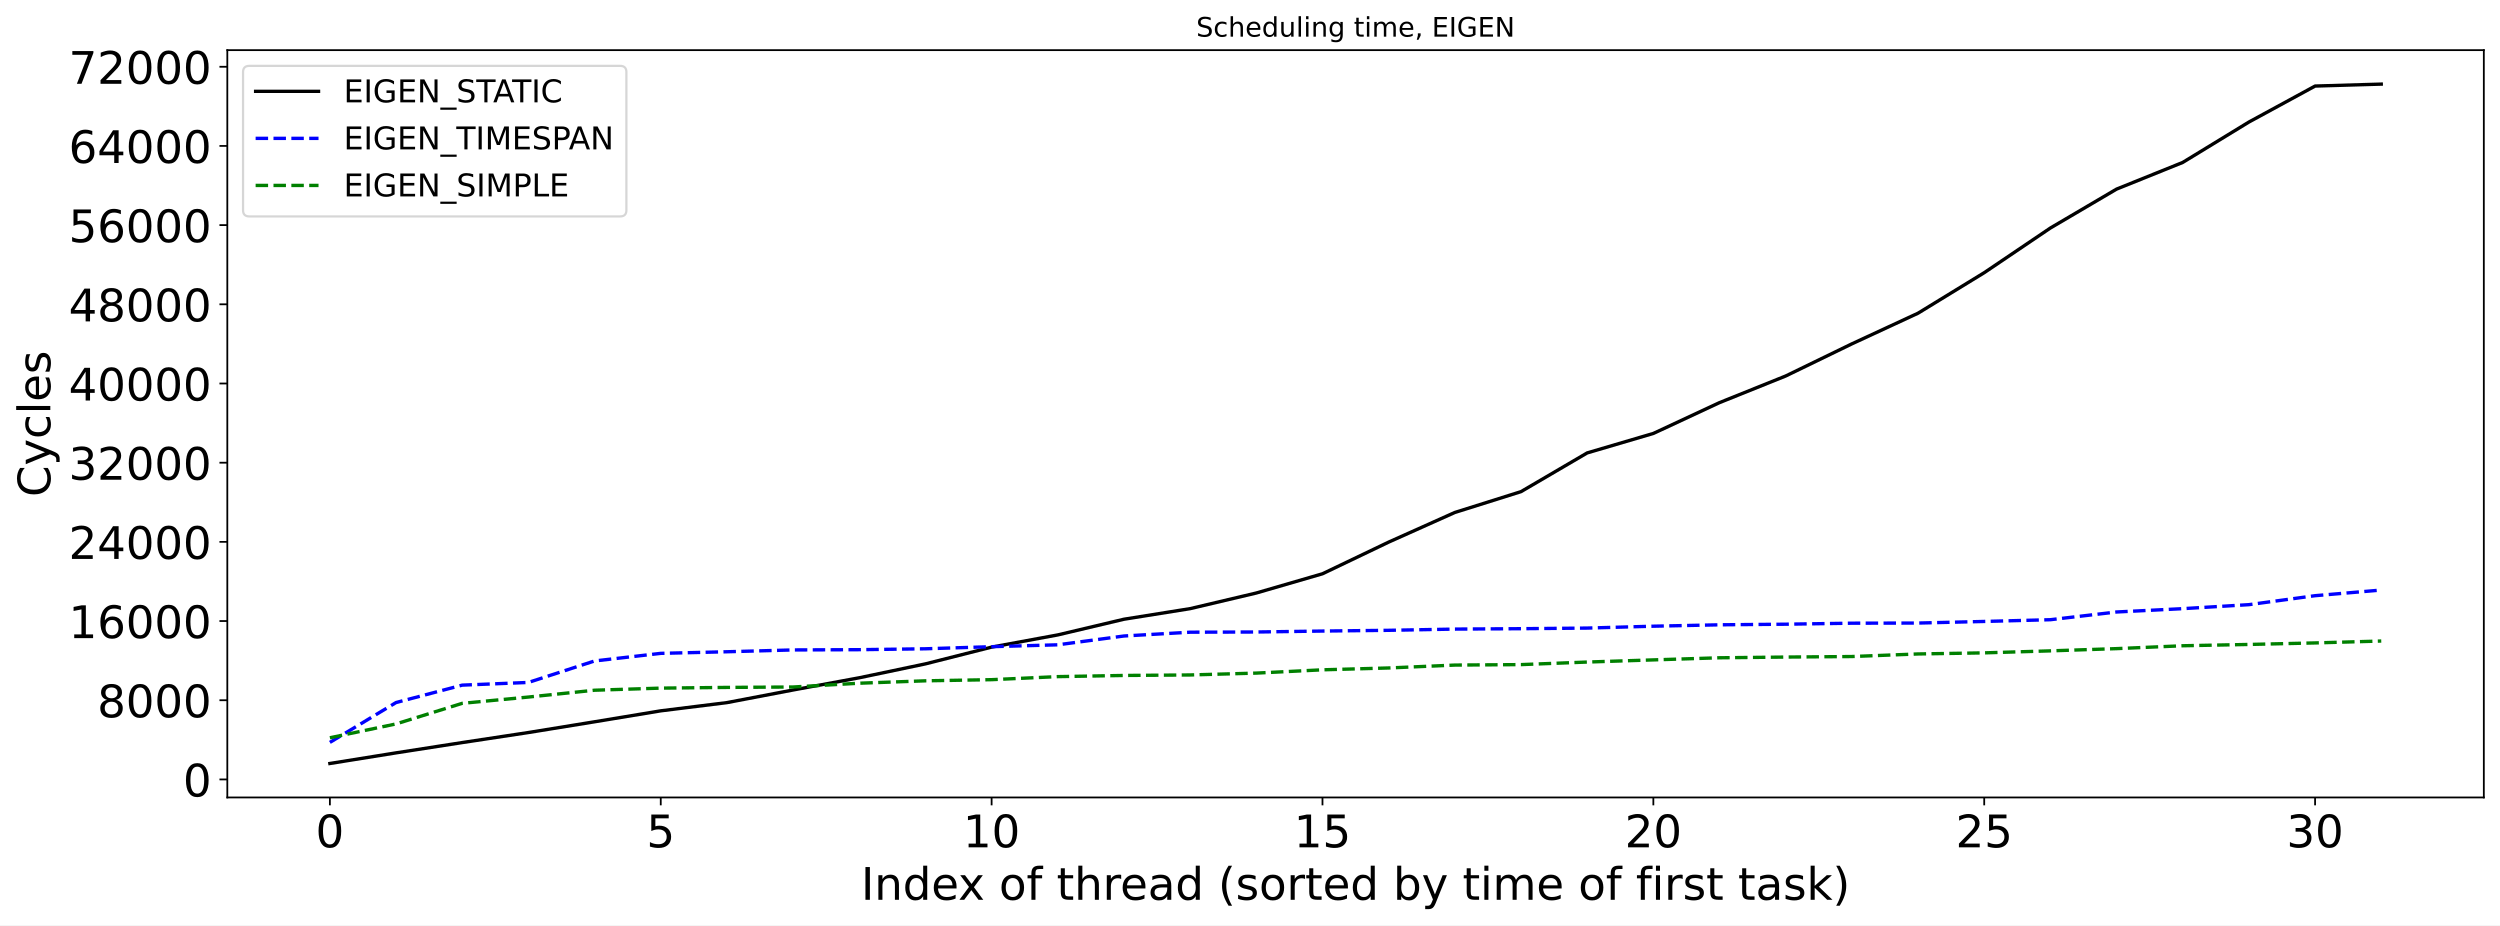
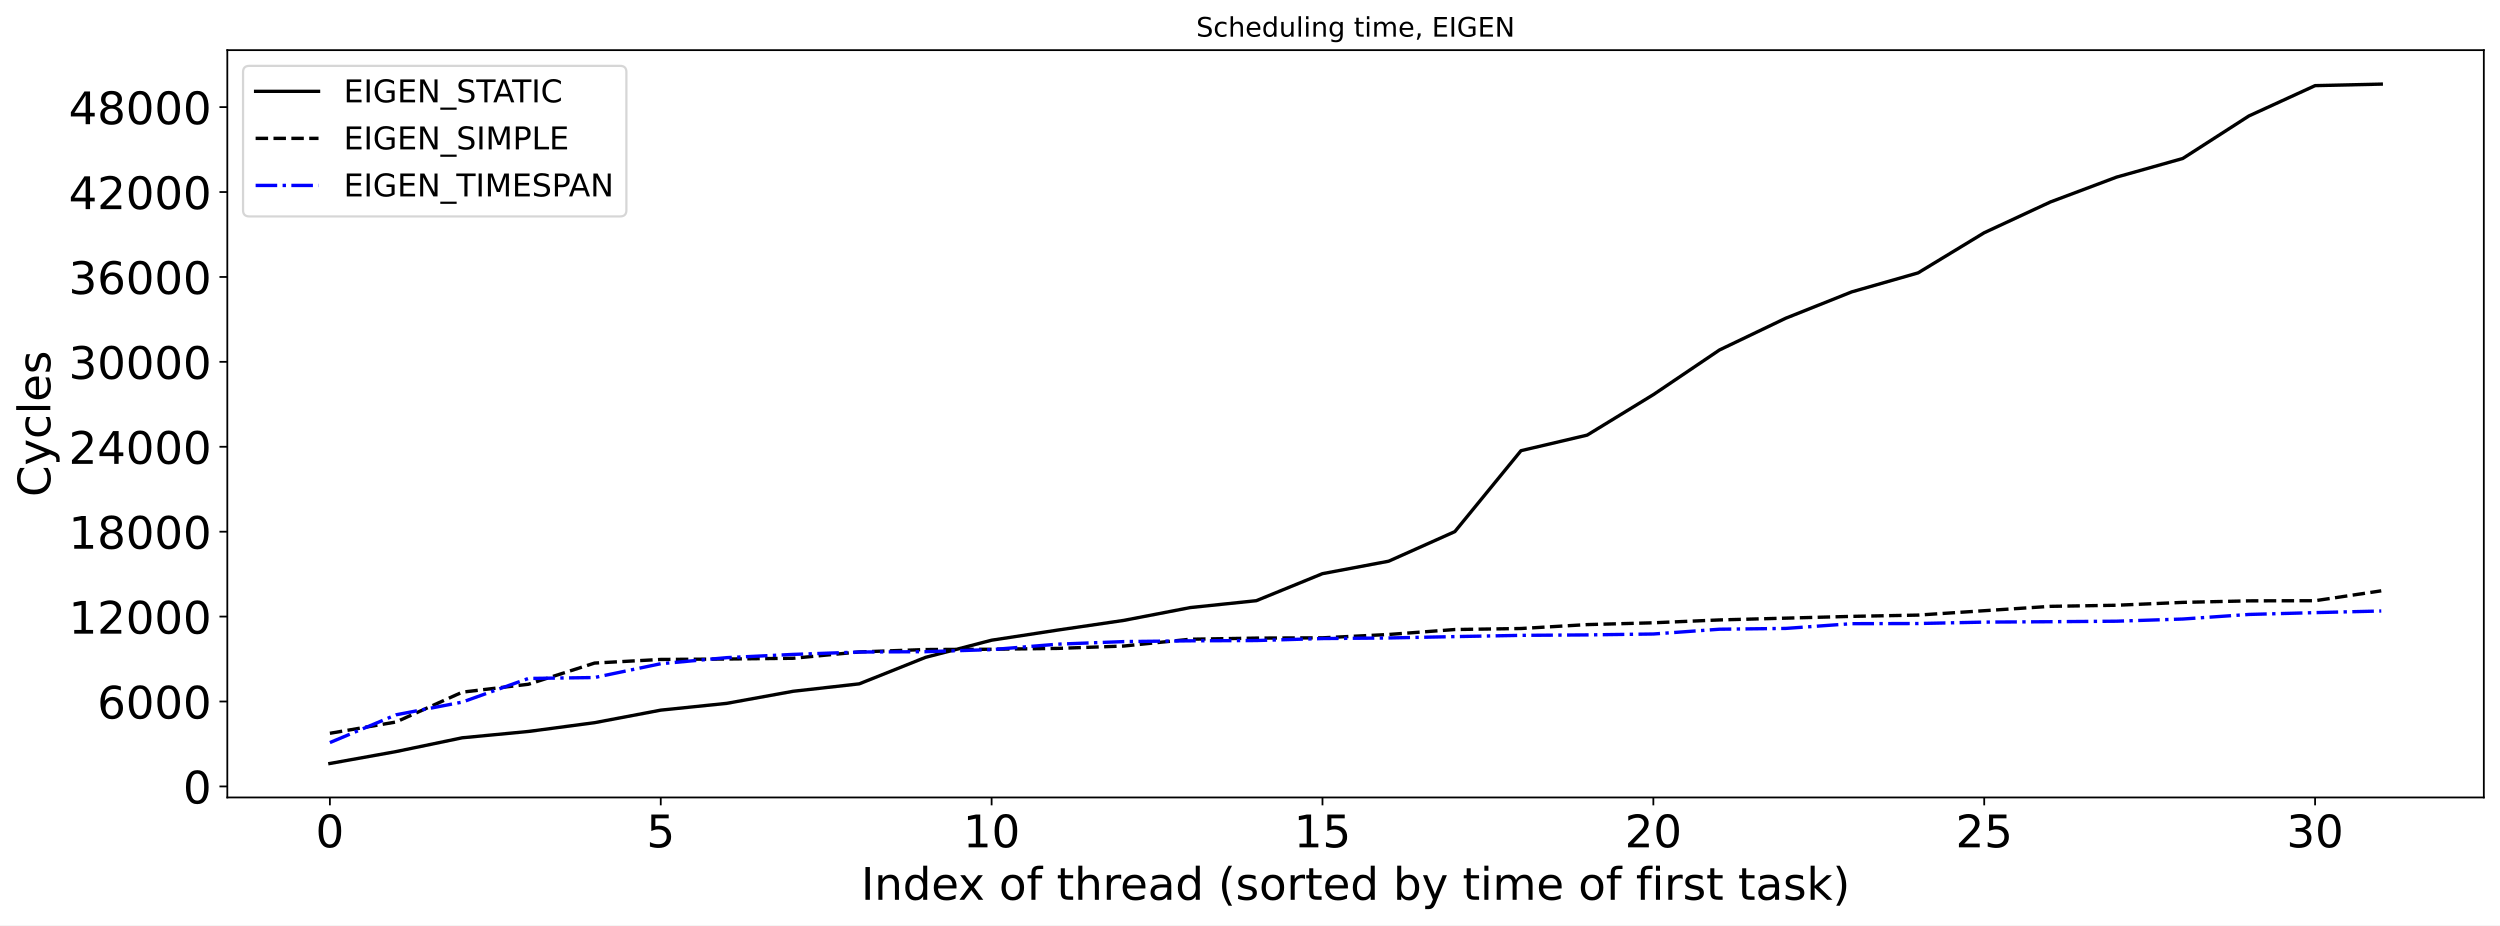
<svg xmlns="http://www.w3.org/2000/svg" xmlns:xlink="http://www.w3.org/1999/xlink" width="1112.781pt" height="411.871pt" viewBox="0 0 1112.781 411.871" version="1.1">
  <defs>
    <style type="text/css">*{stroke-linejoin: round; stroke-linecap: butt}</style>
  </defs>
  <g id="figure_1">
    <g id="patch_1">
      <path d="M 0 411.871  L 1112.781 411.871  L 1112.781 0  L 0 0  z " style="fill: #ffffff" />
    </g>
    <g id="axes_1">
      <g id="patch_2">
        <path d="M 101.181 354.958  L 1105.581 354.958  L 1105.581 22.318  L 101.181 22.318  z " style="fill: #ffffff" />
      </g>
      <g id="matplotlib.axis_1">
        <g id="xtick_1">
          <g id="line2d_1">
            <defs>
-               <path id="m5a48fd54f0" d="M 0 0  L 0 3.5  " style="stroke: #000000; stroke-width: 0.8" />
-             </defs>
-             <g>
-               <use xlink:href="#m5a48fd54f0" x="146.836" y="354.958" style="stroke: #000000; stroke-width: 0.8" />
+               <path id="mfa3dfbfd0f" d="M 0 0  L 0 3.5  " style="stroke: #000000; stroke-width: 0.8" />
+             </defs>
+             <g>
+               <use xlink:href="#mfa3dfbfd0f" x="146.836" y="354.958" style="stroke: #000000; stroke-width: 0.8" />
            </g>
          </g>
          <g id="text_1">
            <g transform="translate(140.4733 377.155) scale(0.2 -0.2)">
              <defs>
                <path id="DejaVuSans-30" d="M 2034 4250  Q 1547 4250 1301 3770  Q 1056 3291 1056 2328  Q 1056 1369 1301 889  Q 1547 409 2034 409  Q 2525 409 2770 889  Q 3016 1369 3016 2328  Q 3016 3291 2770 3770  Q 2525 4250 2034 4250  z M 2034 4750  Q 2819 4750 3233 4129  Q 3647 3509 3647 2328  Q 3647 1150 3233 529  Q 2819 -91 2034 -91  Q 1250 -91 836 529  Q 422 1150 422 2328  Q 422 3509 836 4129  Q 1250 4750 2034 4750  z " transform="scale(0.015625)" />
              </defs>
              <use xlink:href="#DejaVuSans-30" />
            </g>
          </g>
        </g>
        <g id="xtick_2">
          <g id="line2d_2">
            <g>
-               <use xlink:href="#m5a48fd54f0" x="294.109" y="354.958" style="stroke: #000000; stroke-width: 0.8" />
+               <use xlink:href="#mfa3dfbfd0f" x="294.109" y="354.958" style="stroke: #000000; stroke-width: 0.8" />
            </g>
          </g>
          <g id="text_2">
            <g transform="translate(287.746 377.155) scale(0.2 -0.2)">
              <defs>
                <path id="DejaVuSans-35" d="M 691 4666  L 3169 4666  L 3169 4134  L 1269 4134  L 1269 2991  Q 1406 3038 1543 3061  Q 1681 3084 1819 3084  Q 2600 3084 3056 2656  Q 3513 2228 3513 1497  Q 3513 744 3044 326  Q 2575 -91 1722 -91  Q 1428 -91 1123 -41  Q 819 9 494 109  L 494 744  Q 775 591 1075 516  Q 1375 441 1709 441  Q 2250 441 2565 725  Q 2881 1009 2881 1497  Q 2881 1984 2565 2268  Q 2250 2553 1709 2553  Q 1456 2553 1204 2497  Q 953 2441 691 2322  L 691 4666  z " transform="scale(0.015625)" />
              </defs>
              <use xlink:href="#DejaVuSans-35" />
            </g>
          </g>
        </g>
        <g id="xtick_3">
          <g id="line2d_3">
            <g>
-               <use xlink:href="#m5a48fd54f0" x="441.381" y="354.958" style="stroke: #000000; stroke-width: 0.8" />
+               <use xlink:href="#mfa3dfbfd0f" x="441.381" y="354.958" style="stroke: #000000; stroke-width: 0.8" />
            </g>
          </g>
          <g id="text_3">
            <g transform="translate(428.6562 377.155) scale(0.2 -0.2)">
              <defs>
                <path id="DejaVuSans-31" d="M 794 531  L 1825 531  L 1825 4091  L 703 3866  L 703 4441  L 1819 4666  L 2450 4666  L 2450 531  L 3481 531  L 3481 0  L 794 0  L 794 531  z " transform="scale(0.015625)" />
              </defs>
              <use xlink:href="#DejaVuSans-31" />
              <use xlink:href="#DejaVuSans-30" x="63.623" />
            </g>
          </g>
        </g>
        <g id="xtick_4">
          <g id="line2d_4">
            <g>
-               <use xlink:href="#m5a48fd54f0" x="588.654" y="354.958" style="stroke: #000000; stroke-width: 0.8" />
+               <use xlink:href="#mfa3dfbfd0f" x="588.654" y="354.958" style="stroke: #000000; stroke-width: 0.8" />
            </g>
          </g>
          <g id="text_4">
            <g transform="translate(575.929 377.155) scale(0.2 -0.2)">
              <use xlink:href="#DejaVuSans-31" />
              <use xlink:href="#DejaVuSans-35" x="63.623" />
            </g>
          </g>
        </g>
        <g id="xtick_5">
          <g id="line2d_5">
            <g>
-               <use xlink:href="#m5a48fd54f0" x="735.927" y="354.958" style="stroke: #000000; stroke-width: 0.8" />
+               <use xlink:href="#mfa3dfbfd0f" x="735.927" y="354.958" style="stroke: #000000; stroke-width: 0.8" />
            </g>
          </g>
          <g id="text_5">
            <g transform="translate(723.2017 377.155) scale(0.2 -0.2)">
              <defs>
                <path id="DejaVuSans-32" d="M 1228 531  L 3431 531  L 3431 0  L 469 0  L 469 531  Q 828 903 1448 1529  Q 2069 2156 2228 2338  Q 2531 2678 2651 2914  Q 2772 3150 2772 3378  Q 2772 3750 2511 3984  Q 2250 4219 1831 4219  Q 1534 4219 1204 4116  Q 875 4013 500 3803  L 500 4441  Q 881 4594 1212 4672  Q 1544 4750 1819 4750  Q 2544 4750 2975 4387  Q 3406 4025 3406 3419  Q 3406 3131 3298 2873  Q 3191 2616 2906 2266  Q 2828 2175 2409 1742  Q 1991 1309 1228 531  z " transform="scale(0.015625)" />
              </defs>
              <use xlink:href="#DejaVuSans-32" />
              <use xlink:href="#DejaVuSans-30" x="63.623" />
            </g>
          </g>
        </g>
        <g id="xtick_6">
          <g id="line2d_6">
            <g>
-               <use xlink:href="#m5a48fd54f0" x="883.199" y="354.958" style="stroke: #000000; stroke-width: 0.8" />
+               <use xlink:href="#mfa3dfbfd0f" x="883.199" y="354.958" style="stroke: #000000; stroke-width: 0.8" />
            </g>
          </g>
          <g id="text_6">
            <g transform="translate(870.4744 377.155) scale(0.2 -0.2)">
              <use xlink:href="#DejaVuSans-32" />
              <use xlink:href="#DejaVuSans-35" x="63.623" />
            </g>
          </g>
        </g>
        <g id="xtick_7">
          <g id="line2d_7">
            <g>
-               <use xlink:href="#m5a48fd54f0" x="1030.472" y="354.958" style="stroke: #000000; stroke-width: 0.8" />
+               <use xlink:href="#mfa3dfbfd0f" x="1030.472" y="354.958" style="stroke: #000000; stroke-width: 0.8" />
            </g>
          </g>
          <g id="text_7">
            <g transform="translate(1017.747 377.155) scale(0.2 -0.2)">
              <defs>
                <path id="DejaVuSans-33" d="M 2597 2516  Q 3050 2419 3304 2112  Q 3559 1806 3559 1356  Q 3559 666 3084 287  Q 2609 -91 1734 -91  Q 1441 -91 1130 -33  Q 819 25 488 141  L 488 750  Q 750 597 1062 519  Q 1375 441 1716 441  Q 2309 441 2620 675  Q 2931 909 2931 1356  Q 2931 1769 2642 2001  Q 2353 2234 1838 2234  L 1294 2234  L 1294 2753  L 1863 2753  Q 2328 2753 2575 2939  Q 2822 3125 2822 3475  Q 2822 3834 2567 4026  Q 2313 4219 1838 4219  Q 1578 4219 1281 4162  Q 984 4106 628 3988  L 628 4550  Q 988 4650 1302 4700  Q 1616 4750 1894 4750  Q 2613 4750 3031 4423  Q 3450 4097 3450 3541  Q 3450 3153 3228 2886  Q 3006 2619 2597 2516  z " transform="scale(0.015625)" />
              </defs>
              <use xlink:href="#DejaVuSans-33" />
              <use xlink:href="#DejaVuSans-30" x="63.623" />
            </g>
          </g>
        </g>
        <g id="text_8">
          <g transform="translate(383.2609 400.5113) scale(0.2 -0.2)">
            <defs>
              <path id="DejaVuSans-49" d="M 628 4666  L 1259 4666  L 1259 0  L 628 0  L 628 4666  z " transform="scale(0.015625)" />
              <path id="DejaVuSans-6e" d="M 3513 2113  L 3513 0  L 2938 0  L 2938 2094  Q 2938 2591 2744 2837  Q 2550 3084 2163 3084  Q 1697 3084 1428 2787  Q 1159 2491 1159 1978  L 1159 0  L 581 0  L 581 3500  L 1159 3500  L 1159 2956  Q 1366 3272 1645 3428  Q 1925 3584 2291 3584  Q 2894 3584 3203 3211  Q 3513 2838 3513 2113  z " transform="scale(0.015625)" />
              <path id="DejaVuSans-64" d="M 2906 2969  L 2906 4863  L 3481 4863  L 3481 0  L 2906 0  L 2906 525  Q 2725 213 2448 61  Q 2172 -91 1784 -91  Q 1150 -91 751 415  Q 353 922 353 1747  Q 353 2572 751 3078  Q 1150 3584 1784 3584  Q 2172 3584 2448 3432  Q 2725 3281 2906 2969  z M 947 1747  Q 947 1113 1208 752  Q 1469 391 1925 391  Q 2381 391 2643 752  Q 2906 1113 2906 1747  Q 2906 2381 2643 2742  Q 2381 3103 1925 3103  Q 1469 3103 1208 2742  Q 947 2381 947 1747  z " transform="scale(0.015625)" />
              <path id="DejaVuSans-65" d="M 3597 1894  L 3597 1613  L 953 1613  Q 991 1019 1311 708  Q 1631 397 2203 397  Q 2534 397 2845 478  Q 3156 559 3463 722  L 3463 178  Q 3153 47 2828 -22  Q 2503 -91 2169 -91  Q 1331 -91 842 396  Q 353 884 353 1716  Q 353 2575 817 3079  Q 1281 3584 2069 3584  Q 2775 3584 3186 3129  Q 3597 2675 3597 1894  z M 3022 2063  Q 3016 2534 2758 2815  Q 2500 3097 2075 3097  Q 1594 3097 1305 2825  Q 1016 2553 972 2059  L 3022 2063  z " transform="scale(0.015625)" />
              <path id="DejaVuSans-78" d="M 3513 3500  L 2247 1797  L 3578 0  L 2900 0  L 1881 1375  L 863 0  L 184 0  L 1544 1831  L 300 3500  L 978 3500  L 1906 2253  L 2834 3500  L 3513 3500  z " transform="scale(0.015625)" />
              <path id="DejaVuSans-20" transform="scale(0.015625)" />
              <path id="DejaVuSans-6f" d="M 1959 3097  Q 1497 3097 1228 2736  Q 959 2375 959 1747  Q 959 1119 1226 758  Q 1494 397 1959 397  Q 2419 397 2687 759  Q 2956 1122 2956 1747  Q 2956 2369 2687 2733  Q 2419 3097 1959 3097  z M 1959 3584  Q 2709 3584 3137 3096  Q 3566 2609 3566 1747  Q 3566 888 3137 398  Q 2709 -91 1959 -91  Q 1206 -91 779 398  Q 353 888 353 1747  Q 353 2609 779 3096  Q 1206 3584 1959 3584  z " transform="scale(0.015625)" />
              <path id="DejaVuSans-66" d="M 2375 4863  L 2375 4384  L 1825 4384  Q 1516 4384 1395 4259  Q 1275 4134 1275 3809  L 1275 3500  L 2222 3500  L 2222 3053  L 1275 3053  L 1275 0  L 697 0  L 697 3053  L 147 3053  L 147 3500  L 697 3500  L 697 3744  Q 697 4328 969 4595  Q 1241 4863 1831 4863  L 2375 4863  z " transform="scale(0.015625)" />
              <path id="DejaVuSans-74" d="M 1172 4494  L 1172 3500  L 2356 3500  L 2356 3053  L 1172 3053  L 1172 1153  Q 1172 725 1289 603  Q 1406 481 1766 481  L 2356 481  L 2356 0  L 1766 0  Q 1100 0 847 248  Q 594 497 594 1153  L 594 3053  L 172 3053  L 172 3500  L 594 3500  L 594 4494  L 1172 4494  z " transform="scale(0.015625)" />
              <path id="DejaVuSans-68" d="M 3513 2113  L 3513 0  L 2938 0  L 2938 2094  Q 2938 2591 2744 2837  Q 2550 3084 2163 3084  Q 1697 3084 1428 2787  Q 1159 2491 1159 1978  L 1159 0  L 581 0  L 581 4863  L 1159 4863  L 1159 2956  Q 1366 3272 1645 3428  Q 1925 3584 2291 3584  Q 2894 3584 3203 3211  Q 3513 2838 3513 2113  z " transform="scale(0.015625)" />
              <path id="DejaVuSans-72" d="M 2631 2963  Q 2534 3019 2420 3045  Q 2306 3072 2169 3072  Q 1681 3072 1420 2755  Q 1159 2438 1159 1844  L 1159 0  L 581 0  L 581 3500  L 1159 3500  L 1159 2956  Q 1341 3275 1631 3429  Q 1922 3584 2338 3584  Q 2397 3584 2469 3576  Q 2541 3569 2628 3553  L 2631 2963  z " transform="scale(0.015625)" />
              <path id="DejaVuSans-61" d="M 2194 1759  Q 1497 1759 1228 1600  Q 959 1441 959 1056  Q 959 750 1161 570  Q 1363 391 1709 391  Q 2188 391 2477 730  Q 2766 1069 2766 1631  L 2766 1759  L 2194 1759  z M 3341 1997  L 3341 0  L 2766 0  L 2766 531  Q 2569 213 2275 61  Q 1981 -91 1556 -91  Q 1019 -91 701 211  Q 384 513 384 1019  Q 384 1609 779 1909  Q 1175 2209 1959 2209  L 2766 2209  L 2766 2266  Q 2766 2663 2505 2880  Q 2244 3097 1772 3097  Q 1472 3097 1187 3025  Q 903 2953 641 2809  L 641 3341  Q 956 3463 1253 3523  Q 1550 3584 1831 3584  Q 2591 3584 2966 3190  Q 3341 2797 3341 1997  z " transform="scale(0.015625)" />
              <path id="DejaVuSans-28" d="M 1984 4856  Q 1566 4138 1362 3434  Q 1159 2731 1159 2009  Q 1159 1288 1364 580  Q 1569 -128 1984 -844  L 1484 -844  Q 1016 -109 783 600  Q 550 1309 550 2009  Q 550 2706 781 3412  Q 1013 4119 1484 4856  L 1984 4856  z " transform="scale(0.015625)" />
              <path id="DejaVuSans-73" d="M 2834 3397  L 2834 2853  Q 2591 2978 2328 3040  Q 2066 3103 1784 3103  Q 1356 3103 1142 2972  Q 928 2841 928 2578  Q 928 2378 1081 2264  Q 1234 2150 1697 2047  L 1894 2003  Q 2506 1872 2764 1633  Q 3022 1394 3022 966  Q 3022 478 2636 193  Q 2250 -91 1575 -91  Q 1294 -91 989 -36  Q 684 19 347 128  L 347 722  Q 666 556 975 473  Q 1284 391 1588 391  Q 1994 391 2212 530  Q 2431 669 2431 922  Q 2431 1156 2273 1281  Q 2116 1406 1581 1522  L 1381 1569  Q 847 1681 609 1914  Q 372 2147 372 2553  Q 372 3047 722 3315  Q 1072 3584 1716 3584  Q 2034 3584 2315 3537  Q 2597 3491 2834 3397  z " transform="scale(0.015625)" />
              <path id="DejaVuSans-62" d="M 3116 1747  Q 3116 2381 2855 2742  Q 2594 3103 2138 3103  Q 1681 3103 1420 2742  Q 1159 2381 1159 1747  Q 1159 1113 1420 752  Q 1681 391 2138 391  Q 2594 391 2855 752  Q 3116 1113 3116 1747  z M 1159 2969  Q 1341 3281 1617 3432  Q 1894 3584 2278 3584  Q 2916 3584 3314 3078  Q 3713 2572 3713 1747  Q 3713 922 3314 415  Q 2916 -91 2278 -91  Q 1894 -91 1617 61  Q 1341 213 1159 525  L 1159 0  L 581 0  L 581 4863  L 1159 4863  L 1159 2969  z " transform="scale(0.015625)" />
              <path id="DejaVuSans-79" d="M 2059 -325  Q 1816 -950 1584 -1140  Q 1353 -1331 966 -1331  L 506 -1331  L 506 -850  L 844 -850  Q 1081 -850 1212 -737  Q 1344 -625 1503 -206  L 1606 56  L 191 3500  L 800 3500  L 1894 763  L 2988 3500  L 3597 3500  L 2059 -325  z " transform="scale(0.015625)" />
              <path id="DejaVuSans-69" d="M 603 3500  L 1178 3500  L 1178 0  L 603 0  L 603 3500  z M 603 4863  L 1178 4863  L 1178 4134  L 603 4134  L 603 4863  z " transform="scale(0.015625)" />
              <path id="DejaVuSans-6d" d="M 3328 2828  Q 3544 3216 3844 3400  Q 4144 3584 4550 3584  Q 5097 3584 5394 3201  Q 5691 2819 5691 2113  L 5691 0  L 5113 0  L 5113 2094  Q 5113 2597 4934 2840  Q 4756 3084 4391 3084  Q 3944 3084 3684 2787  Q 3425 2491 3425 1978  L 3425 0  L 2847 0  L 2847 2094  Q 2847 2600 2669 2842  Q 2491 3084 2119 3084  Q 1678 3084 1418 2786  Q 1159 2488 1159 1978  L 1159 0  L 581 0  L 581 3500  L 1159 3500  L 1159 2956  Q 1356 3278 1631 3431  Q 1906 3584 2284 3584  Q 2666 3584 2933 3390  Q 3200 3197 3328 2828  z " transform="scale(0.015625)" />
              <path id="DejaVuSans-6b" d="M 581 4863  L 1159 4863  L 1159 1991  L 2875 3500  L 3609 3500  L 1753 1863  L 3688 0  L 2938 0  L 1159 1709  L 1159 0  L 581 0  L 581 4863  z " transform="scale(0.015625)" />
              <path id="DejaVuSans-29" d="M 513 4856  L 1013 4856  Q 1481 4119 1714 3412  Q 1947 2706 1947 2009  Q 1947 1309 1714 600  Q 1481 -109 1013 -844  L 513 -844  Q 928 -128 1133 580  Q 1338 1288 1338 2009  Q 1338 2731 1133 3434  Q 928 4138 513 4856  z " transform="scale(0.015625)" />
            </defs>
            <use xlink:href="#DejaVuSans-49" />
            <use xlink:href="#DejaVuSans-6e" x="29.492" />
            <use xlink:href="#DejaVuSans-64" x="92.871" />
            <use xlink:href="#DejaVuSans-65" x="156.348" />
            <use xlink:href="#DejaVuSans-78" x="216.121" />
            <use xlink:href="#DejaVuSans-20" x="275.301" />
            <use xlink:href="#DejaVuSans-6f" x="307.088" />
            <use xlink:href="#DejaVuSans-66" x="368.27" />
            <use xlink:href="#DejaVuSans-20" x="403.475" />
            <use xlink:href="#DejaVuSans-74" x="435.262" />
            <use xlink:href="#DejaVuSans-68" x="474.471" />
            <use xlink:href="#DejaVuSans-72" x="537.85" />
            <use xlink:href="#DejaVuSans-65" x="576.713" />
            <use xlink:href="#DejaVuSans-61" x="638.236" />
            <use xlink:href="#DejaVuSans-64" x="699.516" />
            <use xlink:href="#DejaVuSans-20" x="762.992" />
            <use xlink:href="#DejaVuSans-28" x="794.779" />
            <use xlink:href="#DejaVuSans-73" x="833.793" />
            <use xlink:href="#DejaVuSans-6f" x="885.893" />
            <use xlink:href="#DejaVuSans-72" x="947.074" />
            <use xlink:href="#DejaVuSans-74" x="988.188" />
            <use xlink:href="#DejaVuSans-65" x="1027.396" />
            <use xlink:href="#DejaVuSans-64" x="1088.92" />
            <use xlink:href="#DejaVuSans-20" x="1152.396" />
            <use xlink:href="#DejaVuSans-62" x="1184.184" />
            <use xlink:href="#DejaVuSans-79" x="1247.66" />
            <use xlink:href="#DejaVuSans-20" x="1306.84" />
            <use xlink:href="#DejaVuSans-74" x="1338.627" />
            <use xlink:href="#DejaVuSans-69" x="1377.836" />
            <use xlink:href="#DejaVuSans-6d" x="1405.619" />
            <use xlink:href="#DejaVuSans-65" x="1503.031" />
            <use xlink:href="#DejaVuSans-20" x="1564.555" />
            <use xlink:href="#DejaVuSans-6f" x="1596.342" />
            <use xlink:href="#DejaVuSans-66" x="1657.523" />
            <use xlink:href="#DejaVuSans-20" x="1692.729" />
            <use xlink:href="#DejaVuSans-66" x="1724.516" />
            <use xlink:href="#DejaVuSans-69" x="1759.721" />
            <use xlink:href="#DejaVuSans-72" x="1787.504" />
            <use xlink:href="#DejaVuSans-73" x="1828.617" />
            <use xlink:href="#DejaVuSans-74" x="1880.717" />
            <use xlink:href="#DejaVuSans-20" x="1919.926" />
            <use xlink:href="#DejaVuSans-74" x="1951.713" />
            <use xlink:href="#DejaVuSans-61" x="1990.922" />
            <use xlink:href="#DejaVuSans-73" x="2052.201" />
            <use xlink:href="#DejaVuSans-6b" x="2104.301" />
            <use xlink:href="#DejaVuSans-29" x="2162.211" />
          </g>
        </g>
      </g>
      <g id="matplotlib.axis_2">
        <g id="ytick_1">
          <g id="line2d_8">
            <defs>
-               <path id="m215521ddf8" d="M 0 0  L -3.5 0  " style="stroke: #000000; stroke-width: 0.8" />
-             </defs>
-             <g>
-               <use xlink:href="#m215521ddf8" x="101.181" y="346.932" style="stroke: #000000; stroke-width: 0.8" />
+               <path id="m40c59fdd6f" d="M 0 0  L -3.5 0  " style="stroke: #000000; stroke-width: 0.8" />
+             </defs>
+             <g>
+               <use xlink:href="#m40c59fdd6f" x="101.181" y="350.043" style="stroke: #000000; stroke-width: 0.8" />
            </g>
          </g>
          <g id="text_9">
-             <g transform="translate(81.45625 354.53) scale(0.2 -0.2)">
+             <g transform="translate(81.45625 357.6413) scale(0.2 -0.2)">
              <use xlink:href="#DejaVuSans-30" />
            </g>
          </g>
        </g>
        <g id="ytick_2">
          <g id="line2d_9">
            <g>
-               <use xlink:href="#m215521ddf8" x="101.181" y="311.685" style="stroke: #000000; stroke-width: 0.8" />
+               <use xlink:href="#m40c59fdd6f" x="101.181" y="312.248" style="stroke: #000000; stroke-width: 0.8" />
            </g>
          </g>
          <g id="text_10">
-             <g transform="translate(43.28125 319.2832) scale(0.2 -0.2)">
-               <defs>
-                 <path id="DejaVuSans-38" d="M 2034 2216  Q 1584 2216 1326 1975  Q 1069 1734 1069 1313  Q 1069 891 1326 650  Q 1584 409 2034 409  Q 2484 409 2743 651  Q 3003 894 3003 1313  Q 3003 1734 2745 1975  Q 2488 2216 2034 2216  z M 1403 2484  Q 997 2584 770 2862  Q 544 3141 544 3541  Q 544 4100 942 4425  Q 1341 4750 2034 4750  Q 2731 4750 3128 4425  Q 3525 4100 3525 3541  Q 3525 3141 3298 2862  Q 3072 2584 2669 2484  Q 3125 2378 3379 2068  Q 3634 1759 3634 1313  Q 3634 634 3220 271  Q 2806 -91 2034 -91  Q 1263 -91 848 271  Q 434 634 434 1313  Q 434 1759 690 2068  Q 947 2378 1403 2484  z M 1172 3481  Q 1172 3119 1398 2916  Q 1625 2713 2034 2713  Q 2441 2713 2670 2916  Q 2900 3119 2900 3481  Q 2900 3844 2670 4047  Q 2441 4250 2034 4250  Q 1625 4250 1398 4047  Q 1172 3844 1172 3481  z " transform="scale(0.015625)" />
-               </defs>
-               <use xlink:href="#DejaVuSans-38" />
+             <g transform="translate(43.28125 319.846) scale(0.2 -0.2)">
+               <defs>
+                 <path id="DejaVuSans-36" d="M 2113 2584  Q 1688 2584 1439 2293  Q 1191 2003 1191 1497  Q 1191 994 1439 701  Q 1688 409 2113 409  Q 2538 409 2786 701  Q 3034 994 3034 1497  Q 3034 2003 2786 2293  Q 2538 2584 2113 2584  z M 3366 4563  L 3366 3988  Q 3128 4100 2886 4159  Q 2644 4219 2406 4219  Q 1781 4219 1451 3797  Q 1122 3375 1075 2522  Q 1259 2794 1537 2939  Q 1816 3084 2150 3084  Q 2853 3084 3261 2657  Q 3669 2231 3669 1497  Q 3669 778 3244 343  Q 2819 -91 2113 -91  Q 1303 -91 875 529  Q 447 1150 447 2328  Q 447 3434 972 4092  Q 1497 4750 2381 4750  Q 2619 4750 2861 4703  Q 3103 4656 3366 4563  z " transform="scale(0.015625)" />
+               </defs>
+               <use xlink:href="#DejaVuSans-36" />
              <use xlink:href="#DejaVuSans-30" x="63.623" />
              <use xlink:href="#DejaVuSans-30" x="127.246" />
              <use xlink:href="#DejaVuSans-30" x="190.869" />
            </g>
          </g>
        </g>
        <g id="ytick_3">
          <g id="line2d_10">
            <g>
-               <use xlink:href="#m215521ddf8" x="101.181" y="276.438" style="stroke: #000000; stroke-width: 0.8" />
+               <use xlink:href="#m40c59fdd6f" x="101.181" y="274.452" style="stroke: #000000; stroke-width: 0.8" />
            </g>
          </g>
          <g id="text_11">
-             <g transform="translate(30.55625 284.0364) scale(0.2 -0.2)">
-               <defs>
-                 <path id="DejaVuSans-36" d="M 2113 2584  Q 1688 2584 1439 2293  Q 1191 2003 1191 1497  Q 1191 994 1439 701  Q 1688 409 2113 409  Q 2538 409 2786 701  Q 3034 994 3034 1497  Q 3034 2003 2786 2293  Q 2538 2584 2113 2584  z M 3366 4563  L 3366 3988  Q 3128 4100 2886 4159  Q 2644 4219 2406 4219  Q 1781 4219 1451 3797  Q 1122 3375 1075 2522  Q 1259 2794 1537 2939  Q 1816 3084 2150 3084  Q 2853 3084 3261 2657  Q 3669 2231 3669 1497  Q 3669 778 3244 343  Q 2819 -91 2113 -91  Q 1303 -91 875 529  Q 447 1150 447 2328  Q 447 3434 972 4092  Q 1497 4750 2381 4750  Q 2619 4750 2861 4703  Q 3103 4656 3366 4563  z " transform="scale(0.015625)" />
-               </defs>
+             <g transform="translate(30.55625 282.0507) scale(0.2 -0.2)">
              <use xlink:href="#DejaVuSans-31" />
-               <use xlink:href="#DejaVuSans-36" x="63.623" />
+               <use xlink:href="#DejaVuSans-32" x="63.623" />
              <use xlink:href="#DejaVuSans-30" x="127.246" />
              <use xlink:href="#DejaVuSans-30" x="190.869" />
              <use xlink:href="#DejaVuSans-30" x="254.492" />
            </g>
          </g>
        </g>
        <g id="ytick_4">
          <g id="line2d_11">
            <g>
-               <use xlink:href="#m215521ddf8" x="101.181" y="241.191" style="stroke: #000000; stroke-width: 0.8" />
+               <use xlink:href="#m40c59fdd6f" x="101.181" y="236.657" style="stroke: #000000; stroke-width: 0.8" />
            </g>
          </g>
          <g id="text_12">
-             <g transform="translate(30.55625 248.7896) scale(0.2 -0.2)">
+             <g transform="translate(30.55625 244.2555) scale(0.2 -0.2)">
+               <defs>
+                 <path id="DejaVuSans-38" d="M 2034 2216  Q 1584 2216 1326 1975  Q 1069 1734 1069 1313  Q 1069 891 1326 650  Q 1584 409 2034 409  Q 2484 409 2743 651  Q 3003 894 3003 1313  Q 3003 1734 2745 1975  Q 2488 2216 2034 2216  z M 1403 2484  Q 997 2584 770 2862  Q 544 3141 544 3541  Q 544 4100 942 4425  Q 1341 4750 2034 4750  Q 2731 4750 3128 4425  Q 3525 4100 3525 3541  Q 3525 3141 3298 2862  Q 3072 2584 2669 2484  Q 3125 2378 3379 2068  Q 3634 1759 3634 1313  Q 3634 634 3220 271  Q 2806 -91 2034 -91  Q 1263 -91 848 271  Q 434 634 434 1313  Q 434 1759 690 2068  Q 947 2378 1403 2484  z M 1172 3481  Q 1172 3119 1398 2916  Q 1625 2713 2034 2713  Q 2441 2713 2670 2916  Q 2900 3119 2900 3481  Q 2900 3844 2670 4047  Q 2441 4250 2034 4250  Q 1625 4250 1398 4047  Q 1172 3844 1172 3481  z " transform="scale(0.015625)" />
+               </defs>
+               <use xlink:href="#DejaVuSans-31" />
+               <use xlink:href="#DejaVuSans-38" x="63.623" />
+               <use xlink:href="#DejaVuSans-30" x="127.246" />
+               <use xlink:href="#DejaVuSans-30" x="190.869" />
+               <use xlink:href="#DejaVuSans-30" x="254.492" />
+             </g>
+           </g>
+         </g>
+         <g id="ytick_5">
+           <g id="line2d_12">
+             <g>
+               <use xlink:href="#m40c59fdd6f" x="101.181" y="198.862" style="stroke: #000000; stroke-width: 0.8" />
+             </g>
+           </g>
+           <g id="text_13">
+             <g transform="translate(30.55625 206.4602) scale(0.2 -0.2)">
              <defs>
                <path id="DejaVuSans-34" d="M 2419 4116  L 825 1625  L 2419 1625  L 2419 4116  z M 2253 4666  L 3047 4666  L 3047 1625  L 3713 1625  L 3713 1100  L 3047 1100  L 3047 0  L 2419 0  L 2419 1100  L 313 1100  L 313 1709  L 2253 4666  z " transform="scale(0.015625)" />
              </defs>
              <use xlink:href="#DejaVuSans-32" />
              <use xlink:href="#DejaVuSans-34" x="63.623" />
              <use xlink:href="#DejaVuSans-30" x="127.246" />
              <use xlink:href="#DejaVuSans-30" x="190.869" />
              <use xlink:href="#DejaVuSans-30" x="254.492" />
            </g>
          </g>
        </g>
-         <g id="ytick_5">
-           <g id="line2d_12">
-             <g>
-               <use xlink:href="#m215521ddf8" x="101.181" y="205.944" style="stroke: #000000; stroke-width: 0.8" />
-             </g>
-           </g>
-           <g id="text_13">
-             <g transform="translate(30.55625 213.5427) scale(0.2 -0.2)">
-               <use xlink:href="#DejaVuSans-33" />
-               <use xlink:href="#DejaVuSans-32" x="63.623" />
-               <use xlink:href="#DejaVuSans-30" x="127.246" />
-               <use xlink:href="#DejaVuSans-30" x="190.869" />
-               <use xlink:href="#DejaVuSans-30" x="254.492" />
-             </g>
-           </g>
-         </g>
        <g id="ytick_6">
          <g id="line2d_13">
            <g>
-               <use xlink:href="#m215521ddf8" x="101.181" y="170.697" style="stroke: #000000; stroke-width: 0.8" />
+               <use xlink:href="#m40c59fdd6f" x="101.181" y="161.066" style="stroke: #000000; stroke-width: 0.8" />
            </g>
          </g>
          <g id="text_14">
-             <g transform="translate(30.55625 178.2959) scale(0.2 -0.2)">
-               <use xlink:href="#DejaVuSans-34" />
+             <g transform="translate(30.55625 168.6649) scale(0.2 -0.2)">
+               <use xlink:href="#DejaVuSans-33" />
              <use xlink:href="#DejaVuSans-30" x="63.623" />
              <use xlink:href="#DejaVuSans-30" x="127.246" />
              <use xlink:href="#DejaVuSans-30" x="190.869" />
              <use xlink:href="#DejaVuSans-30" x="254.492" />
            </g>
          </g>
        </g>
        <g id="ytick_7">
          <g id="line2d_14">
            <g>
-               <use xlink:href="#m215521ddf8" x="101.181" y="135.451" style="stroke: #000000; stroke-width: 0.8" />
+               <use xlink:href="#m40c59fdd6f" x="101.181" y="123.271" style="stroke: #000000; stroke-width: 0.8" />
            </g>
          </g>
          <g id="text_15">
-             <g transform="translate(30.55625 143.0491) scale(0.2 -0.2)">
+             <g transform="translate(30.55625 130.8696) scale(0.2 -0.2)">
+               <use xlink:href="#DejaVuSans-33" />
+               <use xlink:href="#DejaVuSans-36" x="63.623" />
+               <use xlink:href="#DejaVuSans-30" x="127.246" />
+               <use xlink:href="#DejaVuSans-30" x="190.869" />
+               <use xlink:href="#DejaVuSans-30" x="254.492" />
+             </g>
+           </g>
+         </g>
+         <g id="ytick_8">
+           <g id="line2d_15">
+             <g>
+               <use xlink:href="#m40c59fdd6f" x="101.181" y="85.476" style="stroke: #000000; stroke-width: 0.8" />
+             </g>
+           </g>
+           <g id="text_16">
+             <g transform="translate(30.55625 93.07436) scale(0.2 -0.2)">
+               <use xlink:href="#DejaVuSans-34" />
+               <use xlink:href="#DejaVuSans-32" x="63.623" />
+               <use xlink:href="#DejaVuSans-30" x="127.246" />
+               <use xlink:href="#DejaVuSans-30" x="190.869" />
+               <use xlink:href="#DejaVuSans-30" x="254.492" />
+             </g>
+           </g>
+         </g>
+         <g id="ytick_9">
+           <g id="line2d_16">
+             <g>
+               <use xlink:href="#m40c59fdd6f" x="101.181" y="47.681" style="stroke: #000000; stroke-width: 0.8" />
+             </g>
+           </g>
+           <g id="text_17">
+             <g transform="translate(30.55625 55.27908) scale(0.2 -0.2)">
              <use xlink:href="#DejaVuSans-34" />
              <use xlink:href="#DejaVuSans-38" x="63.623" />
              <use xlink:href="#DejaVuSans-30" x="127.246" />
              <use xlink:href="#DejaVuSans-30" x="190.869" />
              <use xlink:href="#DejaVuSans-30" x="254.492" />
            </g>
          </g>
        </g>
-         <g id="ytick_8">
-           <g id="line2d_15">
-             <g>
-               <use xlink:href="#m215521ddf8" x="101.181" y="100.204" style="stroke: #000000; stroke-width: 0.8" />
-             </g>
-           </g>
-           <g id="text_16">
-             <g transform="translate(30.55625 107.8023) scale(0.2 -0.2)">
-               <use xlink:href="#DejaVuSans-35" />
-               <use xlink:href="#DejaVuSans-36" x="63.623" />
-               <use xlink:href="#DejaVuSans-30" x="127.246" />
-               <use xlink:href="#DejaVuSans-30" x="190.869" />
-               <use xlink:href="#DejaVuSans-30" x="254.492" />
-             </g>
-           </g>
-         </g>
-         <g id="ytick_9">
-           <g id="line2d_16">
-             <g>
-               <use xlink:href="#m215521ddf8" x="101.181" y="64.957" style="stroke: #000000; stroke-width: 0.8" />
-             </g>
-           </g>
-           <g id="text_17">
-             <g transform="translate(30.55625 72.55551) scale(0.2 -0.2)">
-               <use xlink:href="#DejaVuSans-36" />
-               <use xlink:href="#DejaVuSans-34" x="63.623" />
-               <use xlink:href="#DejaVuSans-30" x="127.246" />
-               <use xlink:href="#DejaVuSans-30" x="190.869" />
-               <use xlink:href="#DejaVuSans-30" x="254.492" />
-             </g>
-           </g>
-         </g>
-         <g id="ytick_10">
-           <g id="line2d_17">
-             <g>
-               <use xlink:href="#m215521ddf8" x="101.181" y="29.71" style="stroke: #000000; stroke-width: 0.8" />
-             </g>
-           </g>
-           <g id="text_18">
-             <g transform="translate(30.55625 37.3087) scale(0.2 -0.2)">
-               <defs>
-                 <path id="DejaVuSans-37" d="M 525 4666  L 3525 4666  L 3525 4397  L 1831 0  L 1172 0  L 2766 4134  L 525 4134  L 525 4666  z " transform="scale(0.015625)" />
-               </defs>
-               <use xlink:href="#DejaVuSans-37" />
-               <use xlink:href="#DejaVuSans-32" x="63.623" />
-               <use xlink:href="#DejaVuSans-30" x="127.246" />
-               <use xlink:href="#DejaVuSans-30" x="190.869" />
-               <use xlink:href="#DejaVuSans-30" x="254.492" />
-             </g>
-           </g>
-         </g>
-         <g id="text_19">
+         <g id="text_18">
          <g transform="translate(22.39688 221.1788) rotate(-90) scale(0.2 -0.2)">
            <defs>
              <path id="DejaVuSans-43" d="M 4122 4306  L 4122 3641  Q 3803 3938 3442 4084  Q 3081 4231 2675 4231  Q 1875 4231 1450 3742  Q 1025 3253 1025 2328  Q 1025 1406 1450 917  Q 1875 428 2675 428  Q 3081 428 3442 575  Q 3803 722 4122 1019  L 4122 359  Q 3791 134 3420 21  Q 3050 -91 2638 -91  Q 1578 -91 968 557  Q 359 1206 359 2328  Q 359 3453 968 4101  Q 1578 4750 2638 4750  Q 3056 4750 3426 4639  Q 3797 4528 4122 4306  z " transform="scale(0.015625)" />
              <path id="DejaVuSans-63" d="M 3122 3366  L 3122 2828  Q 2878 2963 2633 3030  Q 2388 3097 2138 3097  Q 1578 3097 1268 2742  Q 959 2388 959 1747  Q 959 1106 1268 751  Q 1578 397 2138 397  Q 2388 397 2633 464  Q 2878 531 3122 666  L 3122 134  Q 2881 22 2623 -34  Q 2366 -91 2075 -91  Q 1284 -91 818 406  Q 353 903 353 1747  Q 353 2603 823 3093  Q 1294 3584 2113 3584  Q 2378 3584 2631 3529  Q 2884 3475 3122 3366  z " transform="scale(0.015625)" />
              <path id="DejaVuSans-6c" d="M 603 4863  L 1178 4863  L 1178 0  L 603 0  L 603 4863  z " transform="scale(0.015625)" />
            </defs>
            <use xlink:href="#DejaVuSans-43" />
            <use xlink:href="#DejaVuSans-79" x="69.824" />
            <use xlink:href="#DejaVuSans-63" x="129.004" />
            <use xlink:href="#DejaVuSans-6c" x="183.984" />
            <use xlink:href="#DejaVuSans-65" x="211.768" />
            <use xlink:href="#DejaVuSans-73" x="273.291" />
          </g>
        </g>
      </g>
+       <g id="line2d_17">
+         <path d="M 146.836 339.838  L 176.29 334.534  L 205.745 328.399  L 235.199 325.577  L 264.654 321.671  L 294.109 316.09  L 323.563 313.054  L 353.018 307.7  L 382.472 304.386  L 411.927 292.607  L 441.381 284.959  L 470.836 280.449  L 500.29 276.128  L 529.745 270.446  L 559.199 267.372  L 588.654 255.34  L 618.109 249.797  L 647.563 236.632  L 677.018 200.6  L 706.472 193.671  L 735.927 175.655  L 765.381 155.763  L 794.836 141.652  L 824.29 129.898  L 853.745 121.47  L 883.199 103.592  L 912.654 89.898  L 942.109 78.837  L 971.563 70.547  L 1001.018 51.611  L 1030.472 38.118  L 1059.927 37.438  " clip-path="url(#pa4c31a75ce)" style="fill: none; stroke: #000000; stroke-width: 1.5; stroke-linecap: square" />
+       </g>
      <g id="line2d_18">
-         <path d="M 146.836 339.838  L 176.29 335.106  L 205.745 330.524  L 235.199 326.057  L 264.654 321.272  L 294.109 316.399  L 323.563 312.742  L 353.018 307.12  L 382.472 301.683  L 411.927 295.498  L 441.381 288.034  L 470.836 282.606  L 500.29 275.627  L 529.745 270.913  L 559.199 263.952  L 588.654 255.396  L 618.109 241.297  L 647.563 228.106  L 677.018 218.836  L 706.472 201.6  L 735.927 192.929  L 765.381 179.21  L 794.836 167.358  L 824.29 153.056  L 853.745 139.407  L 883.199 121.378  L 912.654 101.49  L 942.109 84.175  L 971.563 72.297  L 1001.018 54.321  L 1030.472 38.302  L 1059.927 37.438  " clip-path="url(#pcd8ccbff0f)" style="fill: none; stroke: #000000; stroke-width: 1.5; stroke-linecap: square" />
+         <path d="M 146.836 326.396  L 176.29 321.369  L 205.745 308.09  L 235.199 304.575  L 264.654 295.139  L 294.109 293.526  L 323.563 293.337  L 353.018 293.01  L 382.472 290.188  L 411.927 289.117  L 441.381 288.991  L 470.836 288.613  L 500.29 287.555  L 529.745 284.531  L 559.199 284.027  L 588.654 283.901  L 618.109 282.415  L 647.563 280.21  L 677.018 279.756  L 706.472 278.018  L 735.927 277.211  L 765.381 275.939  L 794.836 275.145  L 824.29 274.352  L 853.745 273.785  L 883.199 271.832  L 912.654 269.892  L 942.109 269.4  L 971.563 268.128  L 1001.018 267.448  L 1030.472 267.385  L 1059.927 262.988  " clip-path="url(#pa4c31a75ce)" style="fill: none; stroke-dasharray: 5.55,2.4; stroke-dashoffset: 0; stroke: #000000; stroke-width: 1.5" />
      </g>
      <g id="line2d_19">
-         <path d="M 146.836 330.445  L 176.29 312.707  L 205.745 304.961  L 235.199 303.763  L 264.654 294.202  L 294.109 290.819  L 323.563 290.105  L 353.018 289.294  L 382.472 289.18  L 411.927 288.783  L 441.381 287.849  L 470.836 287.012  L 500.29 283.091  L 529.745 281.399  L 559.199 281.311  L 588.654 280.888  L 618.109 280.562  L 647.563 280.015  L 677.018 279.839  L 706.472 279.566  L 735.927 278.729  L 765.381 278.112  L 794.836 277.839  L 824.29 277.39  L 853.745 277.328  L 883.199 276.614  L 912.654 275.839  L 942.109 272.402  L 971.563 270.922  L 1001.018 269.142  L 1030.472 265.15  L 1059.927 262.639  " clip-path="url(#pcd8ccbff0f)" style="fill: none; stroke-dasharray: 5.55,2.4; stroke-dashoffset: 0; stroke: #0000ff; stroke-width: 1.5" />
-       </g>
-       <g id="line2d_20">
-         <path d="M 146.836 328.392  L 176.29 322.224  L 205.745 313.059  L 235.199 310.266  L 264.654 307.226  L 294.109 306.292  L 323.563 305.975  L 353.018 305.79  L 382.472 304.107  L 411.927 303.04  L 441.381 302.529  L 470.836 301.172  L 500.29 300.652  L 529.745 300.432  L 559.199 299.604  L 588.654 298.141  L 618.109 297.322  L 647.563 296.035  L 677.018 295.824  L 706.472 294.687  L 735.927 293.726  L 765.381 292.784  L 794.836 292.466  L 824.29 292.228  L 853.745 291.083  L 883.199 290.598  L 912.654 289.708  L 942.109 288.713  L 971.563 287.435  L 1001.018 286.853  L 1030.472 286.175  L 1059.927 285.329  " clip-path="url(#pcd8ccbff0f)" style="fill: none; stroke-dasharray: 5.55,2.4; stroke-dashoffset: 0; stroke: #008000; stroke-width: 1.5" />
+         <path d="M 146.836 330.528  L 176.29 318.169  L 205.745 312.512  L 235.199 301.992  L 264.654 301.577  L 294.109 295.429  L 323.563 292.72  L 353.018 291.284  L 382.472 290.226  L 411.927 290.074  L 441.381 289.155  L 470.836 286.723  L 500.29 285.577  L 529.745 285.237  L 559.199 285.111  L 588.654 284.229  L 618.109 283.964  L 647.563 283.359  L 677.018 282.805  L 706.472 282.603  L 735.927 282.2  L 765.381 280.071  L 794.836 279.718  L 824.29 277.602  L 853.745 277.539  L 883.199 276.909  L 912.654 276.733  L 942.109 276.506  L 971.563 275.536  L 1001.018 273.495  L 1030.472 272.689  L 1059.927 271.958  " clip-path="url(#pa4c31a75ce)" style="fill: none; stroke-dasharray: 9.6,2.4,1.5,2.4; stroke-dashoffset: 0; stroke: #0000ff; stroke-width: 1.5" />
      </g>
      <g id="patch_3">
        <path d="M 101.181 354.958  L 101.181 22.318  " style="fill: none; stroke: #000000; stroke-width: 0.8; stroke-linejoin: miter; stroke-linecap: square" />
      </g>
      <g id="patch_4">
        <path d="M 1105.581 354.958  L 1105.581 22.318  " style="fill: none; stroke: #000000; stroke-width: 0.8; stroke-linejoin: miter; stroke-linecap: square" />
      </g>
      <g id="patch_5">
        <path d="M 101.181 354.958  L 1105.581 354.958  " style="fill: none; stroke: #000000; stroke-width: 0.8; stroke-linejoin: miter; stroke-linecap: square" />
      </g>
      <g id="patch_6">
        <path d="M 101.181 22.318  L 1105.581 22.318  " style="fill: none; stroke: #000000; stroke-width: 0.8; stroke-linejoin: miter; stroke-linecap: square" />
      </g>
-       <g id="text_20">
+       <g id="text_19">
        <g transform="translate(532.4556 16.31812) scale(0.12 -0.12)">
          <defs>
            <path id="DejaVuSans-53" d="M 3425 4513  L 3425 3897  Q 3066 4069 2747 4153  Q 2428 4238 2131 4238  Q 1616 4238 1336 4038  Q 1056 3838 1056 3469  Q 1056 3159 1242 3001  Q 1428 2844 1947 2747  L 2328 2669  Q 3034 2534 3370 2195  Q 3706 1856 3706 1288  Q 3706 609 3251 259  Q 2797 -91 1919 -91  Q 1588 -91 1214 -16  Q 841 59 441 206  L 441 856  Q 825 641 1194 531  Q 1563 422 1919 422  Q 2459 422 2753 634  Q 3047 847 3047 1241  Q 3047 1584 2836 1778  Q 2625 1972 2144 2069  L 1759 2144  Q 1053 2284 737 2584  Q 422 2884 422 3419  Q 422 4038 858 4394  Q 1294 4750 2059 4750  Q 2388 4750 2728 4690  Q 3069 4631 3425 4513  z " transform="scale(0.015625)" />
            <path id="DejaVuSans-75" d="M 544 1381  L 544 3500  L 1119 3500  L 1119 1403  Q 1119 906 1312 657  Q 1506 409 1894 409  Q 2359 409 2629 706  Q 2900 1003 2900 1516  L 2900 3500  L 3475 3500  L 3475 0  L 2900 0  L 2900 538  Q 2691 219 2414 64  Q 2138 -91 1772 -91  Q 1169 -91 856 284  Q 544 659 544 1381  z M 1991 3584  L 1991 3584  z " transform="scale(0.015625)" />
            <path id="DejaVuSans-67" d="M 2906 1791  Q 2906 2416 2648 2759  Q 2391 3103 1925 3103  Q 1463 3103 1205 2759  Q 947 2416 947 1791  Q 947 1169 1205 825  Q 1463 481 1925 481  Q 2391 481 2648 825  Q 2906 1169 2906 1791  z M 3481 434  Q 3481 -459 3084 -895  Q 2688 -1331 1869 -1331  Q 1566 -1331 1297 -1286  Q 1028 -1241 775 -1147  L 775 -588  Q 1028 -725 1275 -790  Q 1522 -856 1778 -856  Q 2344 -856 2625 -561  Q 2906 -266 2906 331  L 2906 616  Q 2728 306 2450 153  Q 2172 0 1784 0  Q 1141 0 747 490  Q 353 981 353 1791  Q 353 2603 747 3093  Q 1141 3584 1784 3584  Q 2172 3584 2450 3431  Q 2728 3278 2906 2969  L 2906 3500  L 3481 3500  L 3481 434  z " transform="scale(0.015625)" />
            <path id="DejaVuSans-2c" d="M 750 794  L 1409 794  L 1409 256  L 897 -744  L 494 -744  L 750 256  L 750 794  z " transform="scale(0.015625)" />
            <path id="DejaVuSans-45" d="M 628 4666  L 3578 4666  L 3578 4134  L 1259 4134  L 1259 2753  L 3481 2753  L 3481 2222  L 1259 2222  L 1259 531  L 3634 531  L 3634 0  L 628 0  L 628 4666  z " transform="scale(0.015625)" />
            <path id="DejaVuSans-47" d="M 3809 666  L 3809 1919  L 2778 1919  L 2778 2438  L 4434 2438  L 4434 434  Q 4069 175 3628 42  Q 3188 -91 2688 -91  Q 1594 -91 976 548  Q 359 1188 359 2328  Q 359 3472 976 4111  Q 1594 4750 2688 4750  Q 3144 4750 3555 4637  Q 3966 4525 4313 4306  L 4313 3634  Q 3963 3931 3569 4081  Q 3175 4231 2741 4231  Q 1884 4231 1454 3753  Q 1025 3275 1025 2328  Q 1025 1384 1454 906  Q 1884 428 2741 428  Q 3075 428 3337 486  Q 3600 544 3809 666  z " transform="scale(0.015625)" />
            <path id="DejaVuSans-4e" d="M 628 4666  L 1478 4666  L 3547 763  L 3547 4666  L 4159 4666  L 4159 0  L 3309 0  L 1241 3903  L 1241 0  L 628 0  L 628 4666  z " transform="scale(0.015625)" />
          </defs>
          <use xlink:href="#DejaVuSans-53" />
          <use xlink:href="#DejaVuSans-63" x="63.477" />
          <use xlink:href="#DejaVuSans-68" x="118.457" />
          <use xlink:href="#DejaVuSans-65" x="181.836" />
          <use xlink:href="#DejaVuSans-64" x="243.359" />
          <use xlink:href="#DejaVuSans-75" x="306.836" />
          <use xlink:href="#DejaVuSans-6c" x="370.215" />
          <use xlink:href="#DejaVuSans-69" x="397.998" />
          <use xlink:href="#DejaVuSans-6e" x="425.781" />
          <use xlink:href="#DejaVuSans-67" x="489.16" />
          <use xlink:href="#DejaVuSans-20" x="552.637" />
          <use xlink:href="#DejaVuSans-74" x="584.424" />
          <use xlink:href="#DejaVuSans-69" x="623.633" />
          <use xlink:href="#DejaVuSans-6d" x="651.416" />
          <use xlink:href="#DejaVuSans-65" x="748.828" />
          <use xlink:href="#DejaVuSans-2c" x="810.352" />
          <use xlink:href="#DejaVuSans-20" x="842.139" />
          <use xlink:href="#DejaVuSans-45" x="873.926" />
          <use xlink:href="#DejaVuSans-49" x="937.109" />
          <use xlink:href="#DejaVuSans-47" x="966.602" />
          <use xlink:href="#DejaVuSans-45" x="1044.092" />
          <use xlink:href="#DejaVuSans-4e" x="1107.275" />
        </g>
      </g>
      <g id="legend_1">
        <g id="patch_7">
          <path d="M 110.981 96.334  L 276.019 96.334  Q 278.819 96.334 278.819 93.534  L 278.819 32.118  Q 278.819 29.318 276.019 29.318  L 110.981 29.318  Q 108.181 29.318 108.181 32.118  L 108.181 93.534  Q 108.181 96.334 110.981 96.334  z " style="fill: #ffffff; opacity: 0.8; stroke: #cccccc; stroke-linejoin: miter" />
        </g>
-         <g id="line2d_21">
+         <g id="line2d_20">
          <path d="M 113.781 40.656  L 127.781 40.656  L 141.781 40.656  " style="fill: none; stroke: #000000; stroke-width: 1.5; stroke-linecap: square" />
        </g>
-         <g id="text_21">
+         <g id="text_20">
          <g transform="translate(152.9812 45.55594) scale(0.14 -0.14)">
            <defs>
              <path id="DejaVuSans-5f" d="M 3263 -1063  L 3263 -1509  L -63 -1509  L -63 -1063  L 3263 -1063  z " transform="scale(0.015625)" />
              <path id="DejaVuSans-54" d="M -19 4666  L 3928 4666  L 3928 4134  L 2272 4134  L 2272 0  L 1638 0  L 1638 4134  L -19 4134  L -19 4666  z " transform="scale(0.015625)" />
              <path id="DejaVuSans-41" d="M 2188 4044  L 1331 1722  L 3047 1722  L 2188 4044  z M 1831 4666  L 2547 4666  L 4325 0  L 3669 0  L 3244 1197  L 1141 1197  L 716 0  L 50 0  L 1831 4666  z " transform="scale(0.015625)" />
            </defs>
            <use xlink:href="#DejaVuSans-45" />
            <use xlink:href="#DejaVuSans-49" x="63.184" />
            <use xlink:href="#DejaVuSans-47" x="92.676" />
            <use xlink:href="#DejaVuSans-45" x="170.166" />
            <use xlink:href="#DejaVuSans-4e" x="233.35" />
            <use xlink:href="#DejaVuSans-5f" x="308.154" />
            <use xlink:href="#DejaVuSans-53" x="358.154" />
            <use xlink:href="#DejaVuSans-54" x="421.631" />
            <use xlink:href="#DejaVuSans-41" x="474.965" />
            <use xlink:href="#DejaVuSans-54" x="535.623" />
            <use xlink:href="#DejaVuSans-49" x="596.707" />
            <use xlink:href="#DejaVuSans-43" x="626.199" />
          </g>
        </g>
-         <g id="line2d_22">
-           <path d="M 113.781 61.595  L 127.781 61.595  L 141.781 61.595  " style="fill: none; stroke-dasharray: 5.55,2.4; stroke-dashoffset: 0; stroke: #0000ff; stroke-width: 1.5" />
-         </g>
-         <g id="text_22">
+         <g id="line2d_21">
+           <path d="M 113.781 61.595  L 127.781 61.595  L 141.781 61.595  " style="fill: none; stroke-dasharray: 5.55,2.4; stroke-dashoffset: 0; stroke: #000000; stroke-width: 1.5" />
+         </g>
+         <g id="text_21">
          <g transform="translate(152.9812 66.49469) scale(0.14 -0.14)">
            <defs>
              <path id="DejaVuSans-4d" d="M 628 4666  L 1569 4666  L 2759 1491  L 3956 4666  L 4897 4666  L 4897 0  L 4281 0  L 4281 4097  L 3078 897  L 2444 897  L 1241 4097  L 1241 0  L 628 0  L 628 4666  z " transform="scale(0.015625)" />
              <path id="DejaVuSans-50" d="M 1259 4147  L 1259 2394  L 2053 2394  Q 2494 2394 2734 2622  Q 2975 2850 2975 3272  Q 2975 3691 2734 3919  Q 2494 4147 2053 4147  L 1259 4147  z M 628 4666  L 2053 4666  Q 2838 4666 3239 4311  Q 3641 3956 3641 3272  Q 3641 2581 3239 2228  Q 2838 1875 2053 1875  L 1259 1875  L 1259 0  L 628 0  L 628 4666  z " transform="scale(0.015625)" />
-             </defs>
+               <path id="DejaVuSans-4c" d="M 628 4666  L 1259 4666  L 1259 531  L 3531 531  L 3531 0  L 628 0  L 628 4666  z " transform="scale(0.015625)" />
+             </defs>
+             <use xlink:href="#DejaVuSans-45" />
+             <use xlink:href="#DejaVuSans-49" x="63.184" />
+             <use xlink:href="#DejaVuSans-47" x="92.676" />
+             <use xlink:href="#DejaVuSans-45" x="170.166" />
+             <use xlink:href="#DejaVuSans-4e" x="233.35" />
+             <use xlink:href="#DejaVuSans-5f" x="308.154" />
+             <use xlink:href="#DejaVuSans-53" x="358.154" />
+             <use xlink:href="#DejaVuSans-49" x="421.631" />
+             <use xlink:href="#DejaVuSans-4d" x="451.123" />
+             <use xlink:href="#DejaVuSans-50" x="537.402" />
+             <use xlink:href="#DejaVuSans-4c" x="597.705" />
+             <use xlink:href="#DejaVuSans-45" x="653.418" />
+           </g>
+         </g>
+         <g id="line2d_22">
+           <path d="M 113.781 82.533  L 127.781 82.533  L 141.781 82.533  " style="fill: none; stroke-dasharray: 9.6,2.4,1.5,2.4; stroke-dashoffset: 0; stroke: #0000ff; stroke-width: 1.5" />
+         </g>
+         <g id="text_22">
+           <g transform="translate(152.9812 87.43344) scale(0.14 -0.14)">
            <use xlink:href="#DejaVuSans-45" />
            <use xlink:href="#DejaVuSans-49" x="63.184" />
            <use xlink:href="#DejaVuSans-47" x="92.676" />
            <use xlink:href="#DejaVuSans-45" x="170.166" />
            <use xlink:href="#DejaVuSans-4e" x="233.35" />
            <use xlink:href="#DejaVuSans-5f" x="308.154" />
            <use xlink:href="#DejaVuSans-54" x="358.154" />
            <use xlink:href="#DejaVuSans-49" x="419.238" />
            <use xlink:href="#DejaVuSans-4d" x="448.73" />
            <use xlink:href="#DejaVuSans-45" x="535.01" />
            <use xlink:href="#DejaVuSans-53" x="598.193" />
            <use xlink:href="#DejaVuSans-50" x="661.67" />
            <use xlink:href="#DejaVuSans-41" x="715.598" />
            <use xlink:href="#DejaVuSans-4e" x="784.006" />
          </g>
        </g>
-         <g id="line2d_23">
-           <path d="M 113.781 82.533  L 127.781 82.533  L 141.781 82.533  " style="fill: none; stroke-dasharray: 5.55,2.4; stroke-dashoffset: 0; stroke: #008000; stroke-width: 1.5" />
-         </g>
-         <g id="text_23">
-           <g transform="translate(152.9812 87.43344) scale(0.14 -0.14)">
-             <defs>
-               <path id="DejaVuSans-4c" d="M 628 4666  L 1259 4666  L 1259 531  L 3531 531  L 3531 0  L 628 0  L 628 4666  z " transform="scale(0.015625)" />
-             </defs>
-             <use xlink:href="#DejaVuSans-45" />
-             <use xlink:href="#DejaVuSans-49" x="63.184" />
-             <use xlink:href="#DejaVuSans-47" x="92.676" />
-             <use xlink:href="#DejaVuSans-45" x="170.166" />
-             <use xlink:href="#DejaVuSans-4e" x="233.35" />
-             <use xlink:href="#DejaVuSans-5f" x="308.154" />
-             <use xlink:href="#DejaVuSans-53" x="358.154" />
-             <use xlink:href="#DejaVuSans-49" x="421.631" />
-             <use xlink:href="#DejaVuSans-4d" x="451.123" />
-             <use xlink:href="#DejaVuSans-50" x="537.402" />
-             <use xlink:href="#DejaVuSans-4c" x="597.705" />
-             <use xlink:href="#DejaVuSans-45" x="653.418" />
-           </g>
-         </g>
      </g>
    </g>
  </g>
  <defs>
-     <clipPath id="pcd8ccbff0f">
+     <clipPath id="pa4c31a75ce">
      <rect x="101.181" y="22.318" width="1004.4" height="332.64" />
    </clipPath>
  </defs>
</svg>
